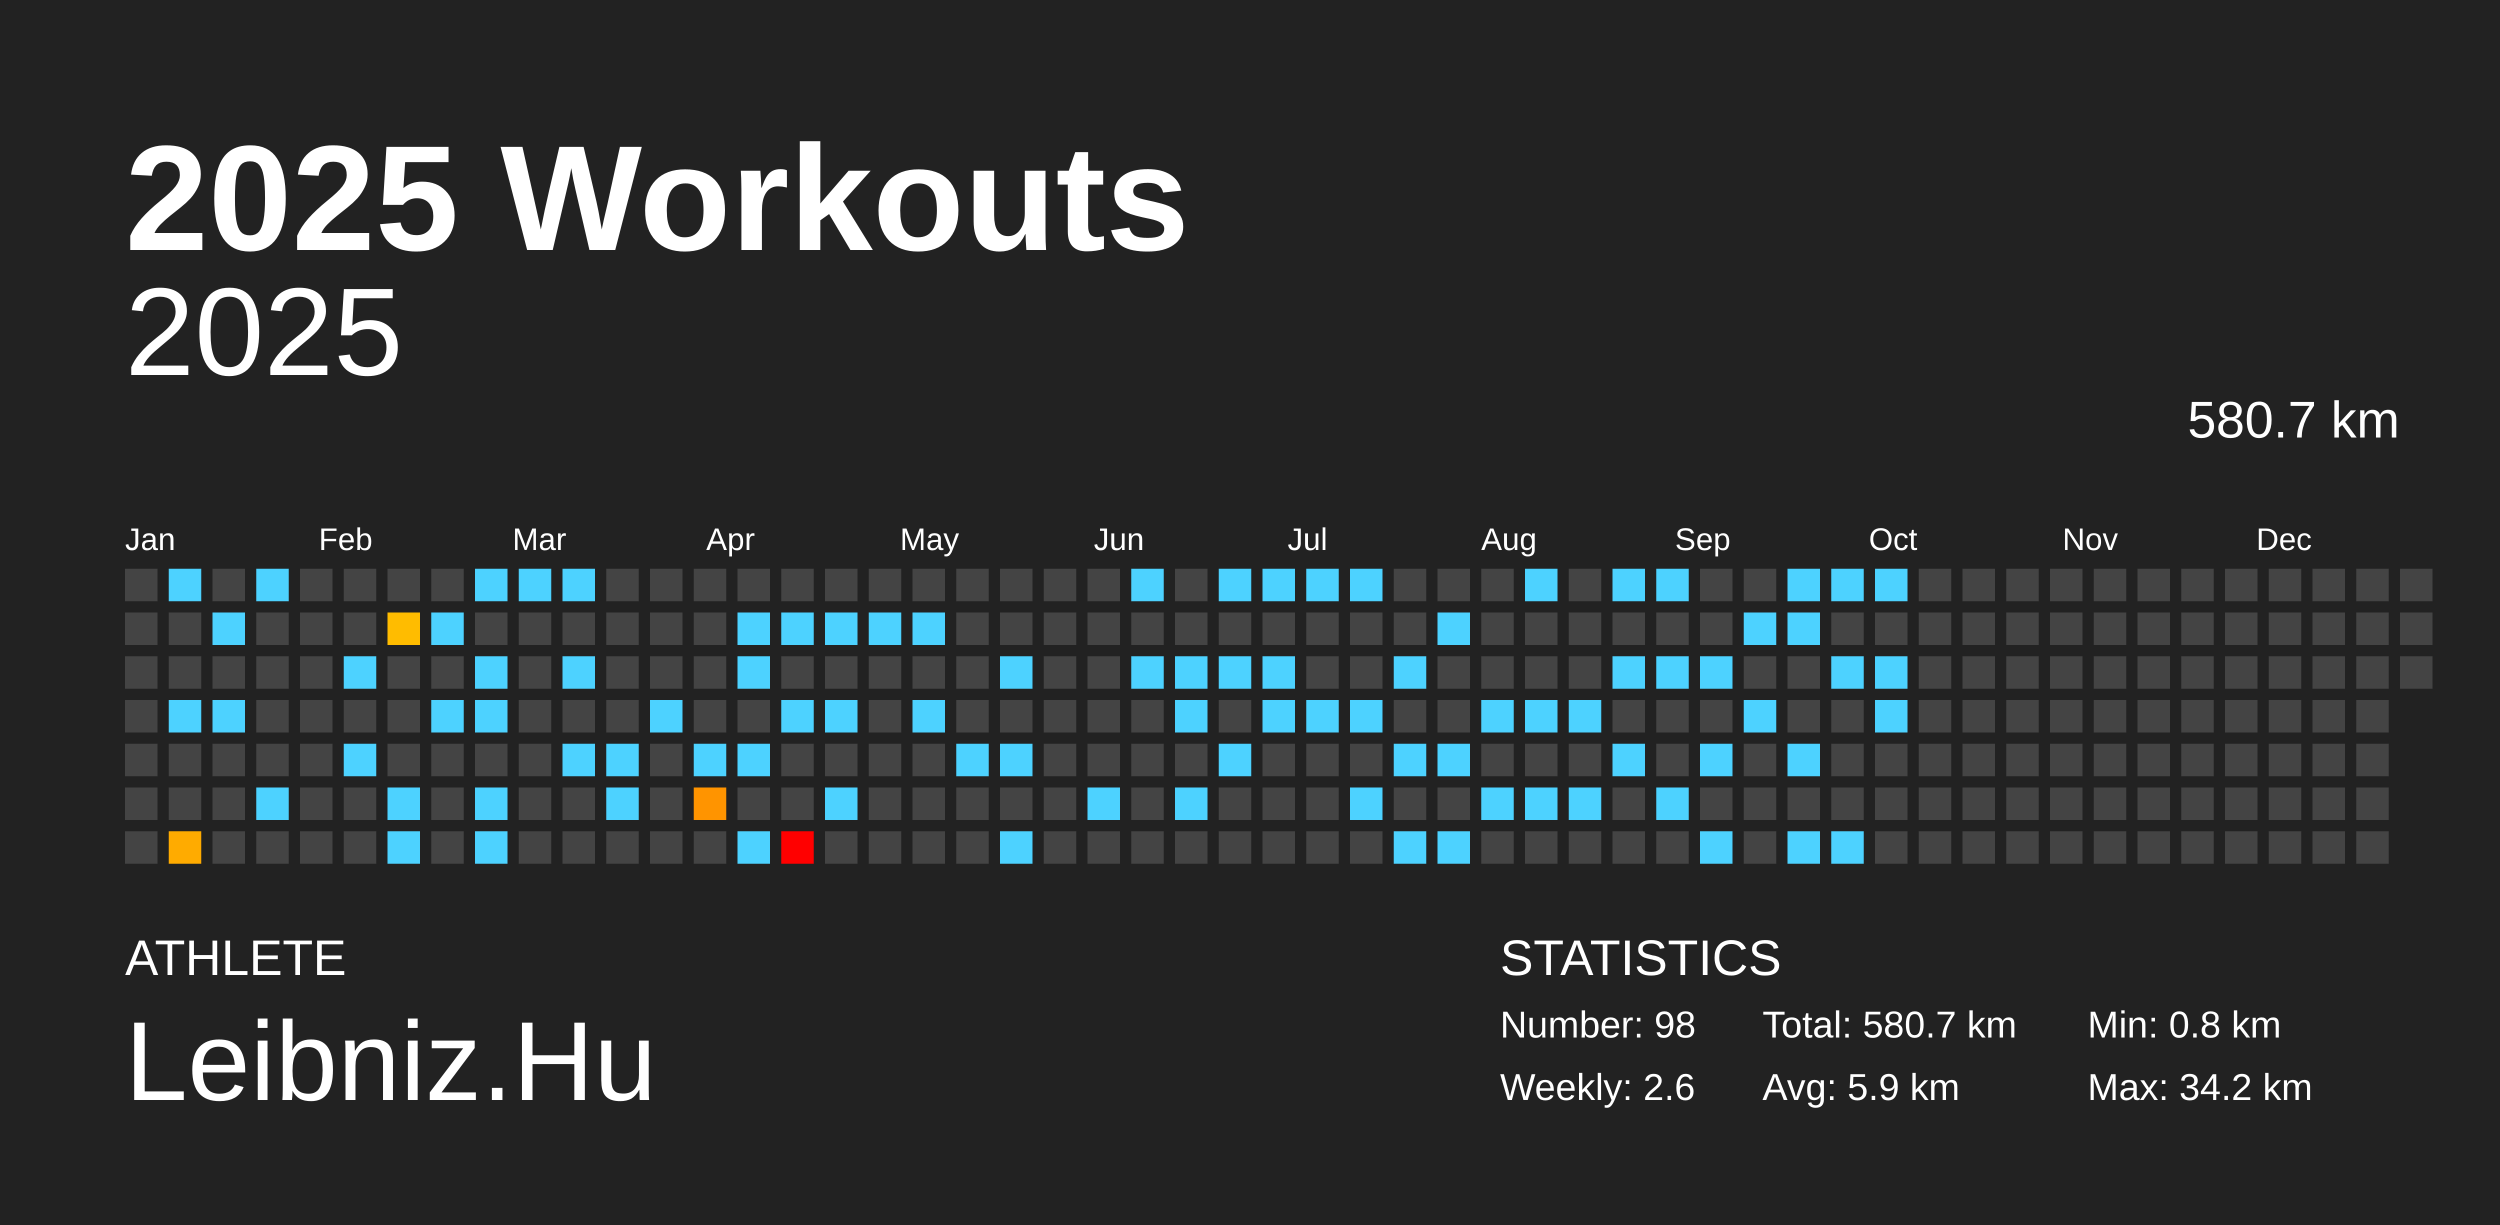
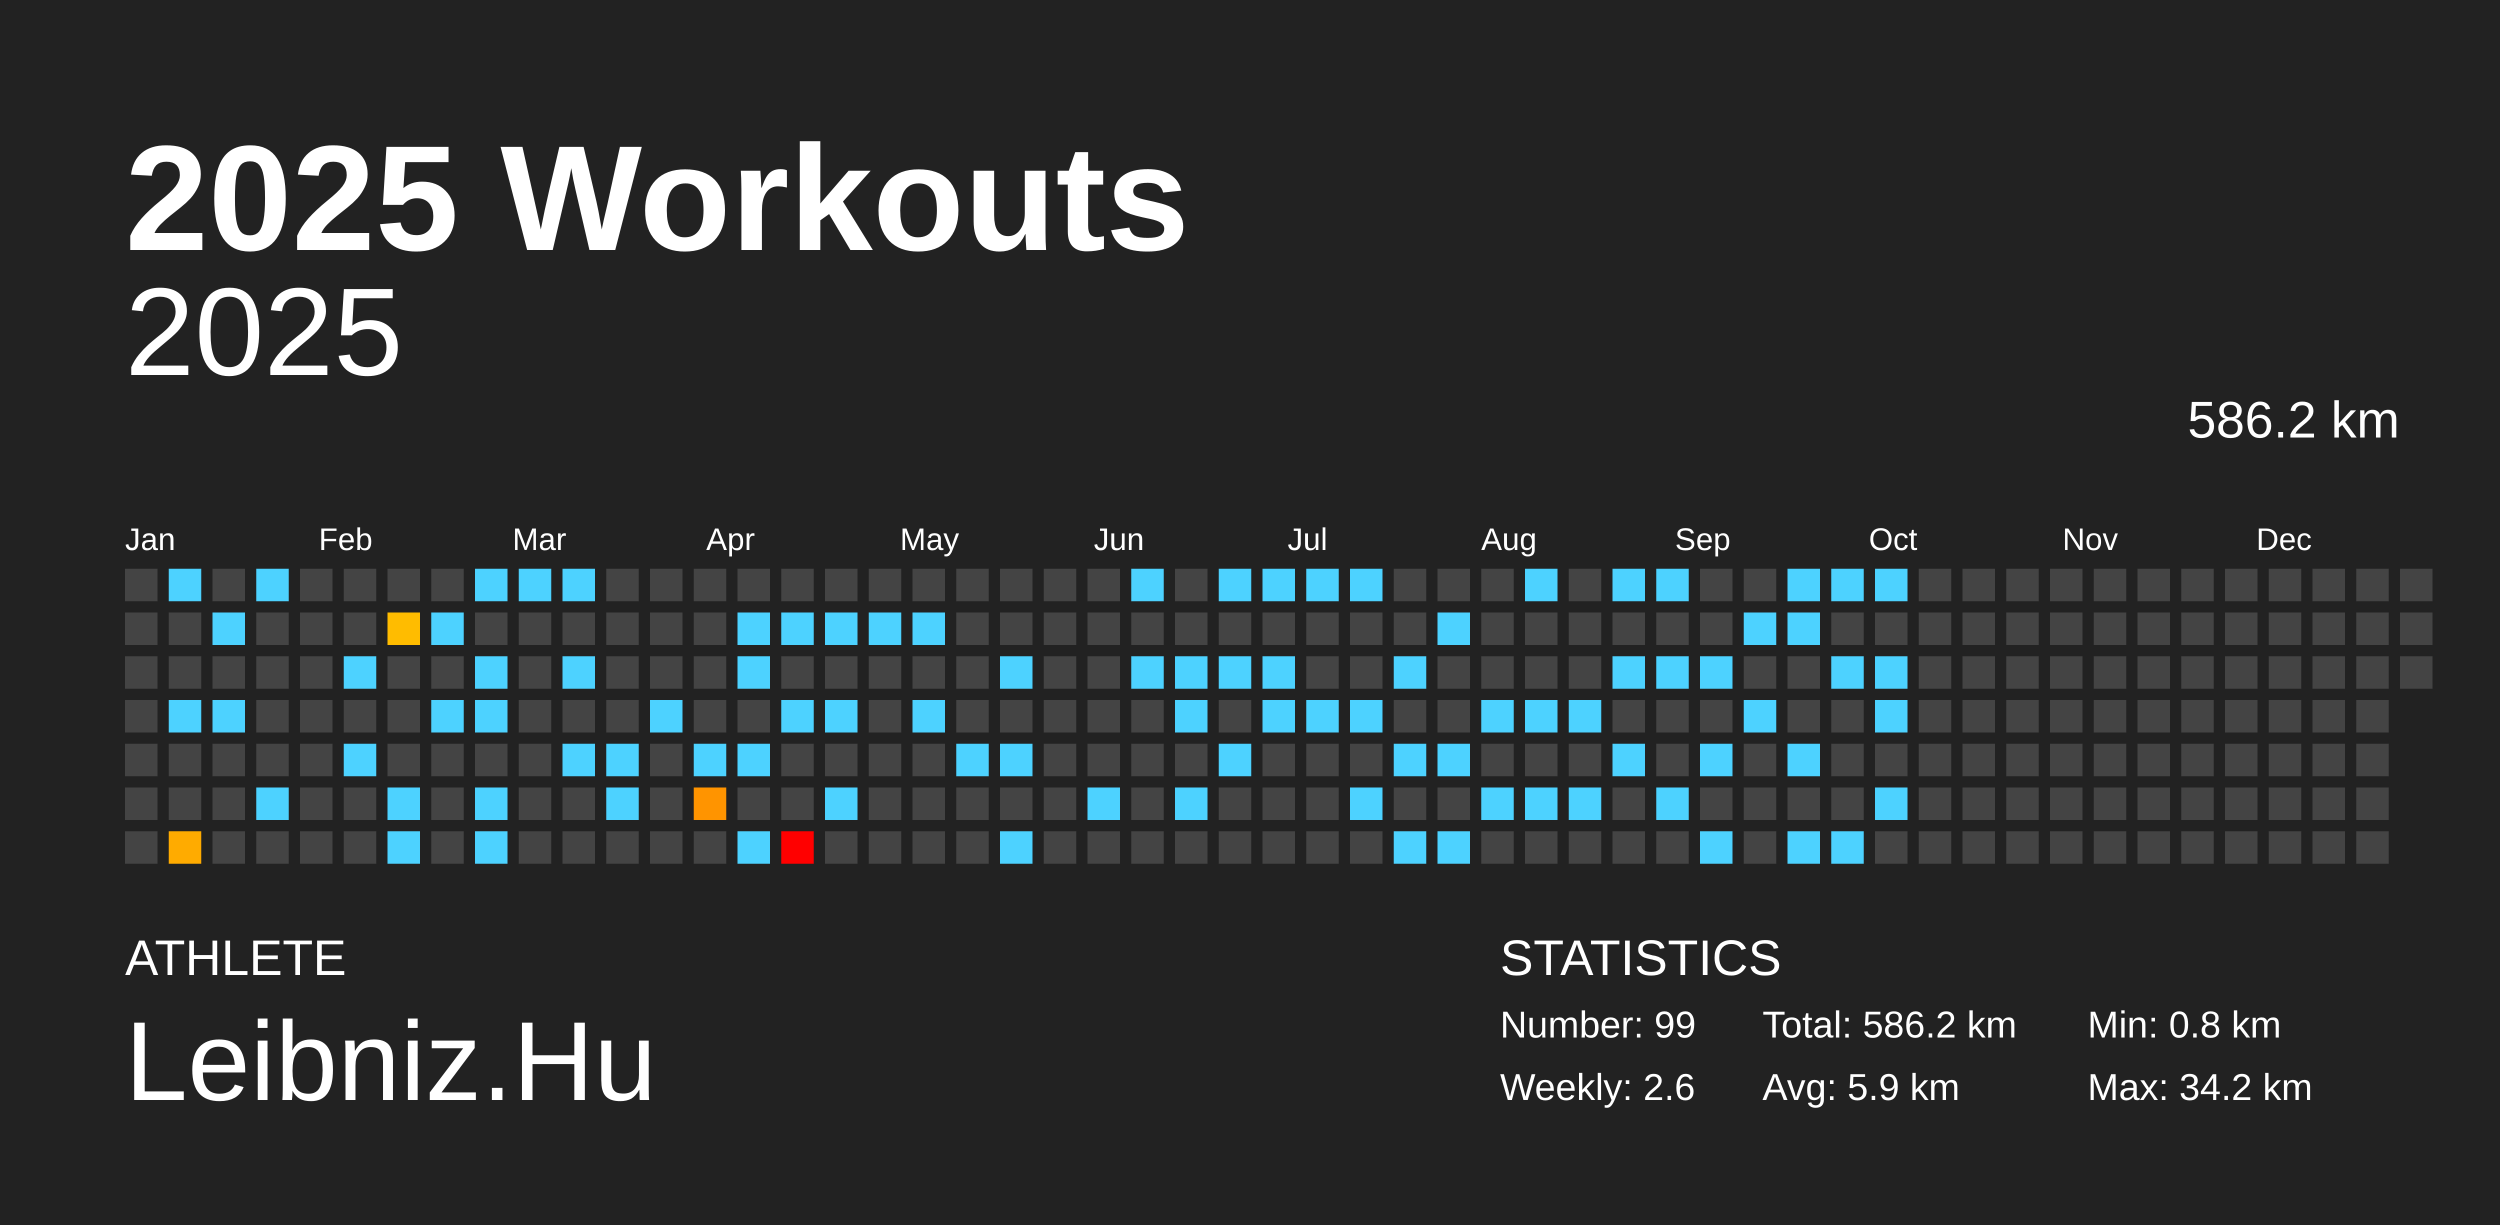
<svg xmlns="http://www.w3.org/2000/svg" baseProfile="full" height="98mm" version="1.1" viewBox="0,0,200,98" width="200mm">
  <defs />
  <rect fill="#222222" height="98" width="200" x="0" y="0" />
  <text fill="#FFFFFF" style="font-size:12px; font-family:Arial; font-weight:bold;" x="10" y="20">2025 Workouts</text>
  <text fill="#FFFFFF" style="font-size:4px; font-family:Arial" x="10" y="78">ATHLETE</text>
  <text fill="#FFFFFF" style="font-size:9px; font-family:Arial" x="10" y="88">Leibniz.Hu</text>
  <text fill="#FFFFFF" style="font-size:4px; font-family:Arial" x="120" y="78">STATISTICS</text>
-   <text fill="#FFFFFF" style="font-size:3px; font-family:Arial" x="120" y="83">Number: 98</text>
+   <text fill="#FFFFFF" style="font-size:3px; font-family:Arial" x="120" y="83">Number: 99</text>
  <text fill="#FFFFFF" style="font-size:3px; font-family:Arial" x="120" y="88">Weekly: 2.6</text>
-   <text fill="#FFFFFF" style="font-size:3px; font-family:Arial" x="141" y="83">Total: 580.7 km</text>
+   <text fill="#FFFFFF" style="font-size:3px; font-family:Arial" x="141" y="83">Total: 586.2 km</text>
  <text fill="#FFFFFF" style="font-size:3px; font-family:Arial" x="141" y="88">Avg: 5.9 km</text>
  <text fill="#FFFFFF" style="font-size:3px; font-family:Arial" x="167" y="83">Min: 0.8 km</text>
  <text fill="#FFFFFF" style="font-size:3px; font-family:Arial" x="167" y="88">Max: 34.2 km</text>
  <text alignment-baseline="hanging" fill="#FFFFFF" style="font-size:10.0px; font-family:Arial;" x="10" y="30">2025</text>
-   <text alignment-baseline="hanging" fill="#FFFFFF" style="font-size:4.125px; font-family:Arial;" x="175" y="35">580.7 km</text>
+   <text alignment-baseline="hanging" fill="#FFFFFF" style="font-size:4.125px; font-family:Arial;" x="175" y="35">586.2 km</text>
  <text fill="#FFFFFF" style="font-size:2.5px; font-family:Arial" x="10.0" y="44">Jan</text>
  <text fill="#FFFFFF" style="font-size:2.5px; font-family:Arial" x="25.5" y="44">Feb</text>
  <text fill="#FFFFFF" style="font-size:2.5px; font-family:Arial" x="41.0" y="44">Mar</text>
  <text fill="#FFFFFF" style="font-size:2.5px; font-family:Arial" x="56.5" y="44">Apr</text>
  <text fill="#FFFFFF" style="font-size:2.5px; font-family:Arial" x="72.0" y="44">May</text>
  <text fill="#FFFFFF" style="font-size:2.5px; font-family:Arial" x="87.5" y="44">Jun</text>
  <text fill="#FFFFFF" style="font-size:2.5px; font-family:Arial" x="103.0" y="44">Jul</text>
  <text fill="#FFFFFF" style="font-size:2.5px; font-family:Arial" x="118.5" y="44">Aug</text>
  <text fill="#FFFFFF" style="font-size:2.5px; font-family:Arial" x="134.0" y="44">Sep</text>
  <text fill="#FFFFFF" style="font-size:2.5px; font-family:Arial" x="149.5" y="44">Oct</text>
  <text fill="#FFFFFF" style="font-size:2.5px; font-family:Arial" x="165.0" y="44">Nov</text>
  <text fill="#FFFFFF" style="font-size:2.5px; font-family:Arial" x="180.5" y="44">Dec</text>
  <rect fill="#444444" height="2.6" width="2.6" x="10.0" y="45.5" />
  <rect fill="#444444" height="2.6" width="2.6" x="10.0" y="49.0" />
  <rect fill="#444444" height="2.6" width="2.6" x="10.0" y="52.5" />
  <rect fill="#444444" height="2.6" width="2.6" x="10.0" y="56.0" />
  <rect fill="#444444" height="2.6" width="2.6" x="10.0" y="59.5" />
  <rect fill="#444444" height="2.6" width="2.6" x="10.0" y="63.0" />
  <rect fill="#444444" height="2.6" width="2.6" x="10.0" y="66.5" />
  <rect fill="#4dd2ff" height="2.6" width="2.6" x="13.5" y="45.5" />
  <rect fill="#444444" height="2.6" width="2.6" x="13.5" y="49.0" />
  <rect fill="#444444" height="2.6" width="2.6" x="13.5" y="52.5" />
  <rect fill="#4dd2ff" height="2.6" width="2.6" x="13.5" y="56.0" />
  <rect fill="#444444" height="2.6" width="2.6" x="13.5" y="59.5" />
  <rect fill="#444444" height="2.6" width="2.6" x="13.5" y="63.0" />
  <rect fill="#ffab00" height="2.6" width="2.6" x="13.5" y="66.5" />
  <rect fill="#444444" height="2.6" width="2.6" x="17.0" y="45.5" />
  <rect fill="#4dd2ff" height="2.6" width="2.6" x="17.0" y="49.0" />
  <rect fill="#444444" height="2.6" width="2.6" x="17.0" y="52.5" />
  <rect fill="#4dd2ff" height="2.6" width="2.6" x="17.0" y="56.0" />
  <rect fill="#444444" height="2.6" width="2.6" x="17.0" y="59.5" />
  <rect fill="#444444" height="2.6" width="2.6" x="17.0" y="63.0" />
  <rect fill="#444444" height="2.6" width="2.6" x="17.0" y="66.5" />
  <rect fill="#4dd2ff" height="2.6" width="2.6" x="20.5" y="45.5" />
  <rect fill="#444444" height="2.6" width="2.6" x="20.5" y="49.0" />
  <rect fill="#444444" height="2.6" width="2.6" x="20.5" y="52.5" />
  <rect fill="#444444" height="2.6" width="2.6" x="20.5" y="56.0" />
  <rect fill="#444444" height="2.6" width="2.6" x="20.5" y="59.5" />
  <rect fill="#4dd2ff" height="2.6" width="2.6" x="20.5" y="63.0" />
  <rect fill="#444444" height="2.6" width="2.6" x="20.5" y="66.5" />
  <rect fill="#444444" height="2.6" width="2.6" x="24.0" y="45.5" />
  <rect fill="#444444" height="2.6" width="2.6" x="24.0" y="49.0" />
  <rect fill="#444444" height="2.6" width="2.6" x="24.0" y="52.5" />
  <rect fill="#444444" height="2.6" width="2.6" x="24.0" y="56.0" />
  <rect fill="#444444" height="2.6" width="2.6" x="24.0" y="59.5" />
  <rect fill="#444444" height="2.6" width="2.6" x="24.0" y="63.0" />
  <rect fill="#444444" height="2.6" width="2.6" x="24.0" y="66.5" />
  <rect fill="#444444" height="2.6" width="2.6" x="27.5" y="45.5" />
  <rect fill="#444444" height="2.6" width="2.6" x="27.5" y="49.0" />
  <rect fill="#4dd2ff" height="2.6" width="2.6" x="27.5" y="52.5" />
  <rect fill="#444444" height="2.6" width="2.6" x="27.5" y="56.0" />
  <rect fill="#4dd2ff" height="2.6" width="2.6" x="27.5" y="59.5" />
  <rect fill="#444444" height="2.6" width="2.6" x="27.5" y="63.0" />
  <rect fill="#444444" height="2.6" width="2.6" x="27.5" y="66.5" />
  <rect fill="#444444" height="2.6" width="2.6" x="31.0" y="45.5" />
  <rect fill="#ffbc00" height="2.6" width="2.6" x="31.0" y="49.0" />
  <rect fill="#444444" height="2.6" width="2.6" x="31.0" y="52.5" />
  <rect fill="#444444" height="2.6" width="2.6" x="31.0" y="56.0" />
  <rect fill="#444444" height="2.6" width="2.6" x="31.0" y="59.5" />
  <rect fill="#4dd2ff" height="2.6" width="2.6" x="31.0" y="63.0" />
  <rect fill="#4dd2ff" height="2.6" width="2.6" x="31.0" y="66.5" />
  <rect fill="#444444" height="2.6" width="2.6" x="34.5" y="45.5" />
  <rect fill="#4dd2ff" height="2.6" width="2.6" x="34.5" y="49.0" />
  <rect fill="#444444" height="2.6" width="2.6" x="34.5" y="52.5" />
  <rect fill="#4dd2ff" height="2.6" width="2.6" x="34.5" y="56.0" />
  <rect fill="#444444" height="2.6" width="2.6" x="34.5" y="59.5" />
  <rect fill="#444444" height="2.6" width="2.6" x="34.5" y="63.0" />
  <rect fill="#444444" height="2.6" width="2.6" x="34.5" y="66.5" />
  <rect fill="#4dd2ff" height="2.6" width="2.6" x="38.0" y="45.5" />
  <rect fill="#444444" height="2.6" width="2.6" x="38.0" y="49.0" />
  <rect fill="#4dd2ff" height="2.6" width="2.6" x="38.0" y="52.5" />
  <rect fill="#4dd2ff" height="2.6" width="2.6" x="38.0" y="56.0" />
  <rect fill="#444444" height="2.6" width="2.6" x="38.0" y="59.5" />
  <rect fill="#4dd2ff" height="2.6" width="2.6" x="38.0" y="63.0" />
  <rect fill="#4dd2ff" height="2.6" width="2.6" x="38.0" y="66.5" />
  <rect fill="#4dd2ff" height="2.6" width="2.6" x="41.5" y="45.5" />
  <rect fill="#444444" height="2.6" width="2.6" x="41.5" y="49.0" />
  <rect fill="#444444" height="2.6" width="2.6" x="41.5" y="52.5" />
  <rect fill="#444444" height="2.6" width="2.6" x="41.5" y="56.0" />
  <rect fill="#444444" height="2.6" width="2.6" x="41.5" y="59.5" />
  <rect fill="#444444" height="2.6" width="2.6" x="41.5" y="63.0" />
  <rect fill="#444444" height="2.6" width="2.6" x="41.5" y="66.5" />
  <rect fill="#4dd2ff" height="2.6" width="2.6" x="45.0" y="45.5" />
  <rect fill="#444444" height="2.6" width="2.6" x="45.0" y="49.0" />
  <rect fill="#4dd2ff" height="2.6" width="2.6" x="45.0" y="52.5" />
  <rect fill="#444444" height="2.6" width="2.6" x="45.0" y="56.0" />
  <rect fill="#4dd2ff" height="2.6" width="2.6" x="45.0" y="59.5" />
  <rect fill="#444444" height="2.6" width="2.6" x="45.0" y="63.0" />
  <rect fill="#444444" height="2.6" width="2.6" x="45.0" y="66.5" />
  <rect fill="#444444" height="2.6" width="2.6" x="48.5" y="45.5" />
  <rect fill="#444444" height="2.6" width="2.6" x="48.5" y="49.0" />
  <rect fill="#444444" height="2.6" width="2.6" x="48.5" y="52.5" />
  <rect fill="#444444" height="2.6" width="2.6" x="48.5" y="56.0" />
  <rect fill="#4dd2ff" height="2.6" width="2.6" x="48.5" y="59.5" />
  <rect fill="#4dd2ff" height="2.6" width="2.6" x="48.5" y="63.0" />
  <rect fill="#444444" height="2.6" width="2.6" x="48.5" y="66.5" />
  <rect fill="#444444" height="2.6" width="2.6" x="52.0" y="45.5" />
  <rect fill="#444444" height="2.6" width="2.6" x="52.0" y="49.0" />
  <rect fill="#444444" height="2.6" width="2.6" x="52.0" y="52.5" />
  <rect fill="#4dd2ff" height="2.6" width="2.6" x="52.0" y="56.0" />
  <rect fill="#444444" height="2.6" width="2.6" x="52.0" y="59.5" />
  <rect fill="#444444" height="2.6" width="2.6" x="52.0" y="63.0" />
  <rect fill="#444444" height="2.6" width="2.6" x="52.0" y="66.5" />
  <rect fill="#444444" height="2.6" width="2.6" x="55.5" y="45.5" />
  <rect fill="#444444" height="2.6" width="2.6" x="55.5" y="49.0" />
  <rect fill="#444444" height="2.6" width="2.6" x="55.5" y="52.5" />
  <rect fill="#444444" height="2.6" width="2.6" x="55.5" y="56.0" />
  <rect fill="#4dd2ff" height="2.6" width="2.6" x="55.5" y="59.5" />
  <rect fill="#ff9400" height="2.6" width="2.6" x="55.5" y="63.0" />
  <rect fill="#444444" height="2.6" width="2.6" x="55.5" y="66.5" />
  <rect fill="#444444" height="2.6" width="2.6" x="59.0" y="45.5" />
  <rect fill="#4dd2ff" height="2.6" width="2.6" x="59.0" y="49.0" />
  <rect fill="#4dd2ff" height="2.6" width="2.6" x="59.0" y="52.5" />
  <rect fill="#444444" height="2.6" width="2.6" x="59.0" y="56.0" />
  <rect fill="#4dd2ff" height="2.6" width="2.6" x="59.0" y="59.5" />
  <rect fill="#444444" height="2.6" width="2.6" x="59.0" y="63.0" />
  <rect fill="#4dd2ff" height="2.6" width="2.6" x="59.0" y="66.5" />
  <rect fill="#444444" height="2.6" width="2.6" x="62.5" y="45.5" />
  <rect fill="#4dd2ff" height="2.6" width="2.6" x="62.5" y="49.0" />
  <rect fill="#444444" height="2.6" width="2.6" x="62.5" y="52.5" />
  <rect fill="#4dd2ff" height="2.6" width="2.6" x="62.5" y="56.0" />
  <rect fill="#444444" height="2.6" width="2.6" x="62.5" y="59.5" />
  <rect fill="#444444" height="2.6" width="2.6" x="62.5" y="63.0" />
  <rect fill="red" height="2.6" width="2.6" x="62.5" y="66.5" />
  <rect fill="#444444" height="2.6" width="2.6" x="66.0" y="45.5" />
  <rect fill="#4dd2ff" height="2.6" width="2.6" x="66.0" y="49.0" />
  <rect fill="#444444" height="2.6" width="2.6" x="66.0" y="52.5" />
  <rect fill="#4dd2ff" height="2.6" width="2.6" x="66.0" y="56.0" />
  <rect fill="#444444" height="2.6" width="2.6" x="66.0" y="59.5" />
  <rect fill="#4dd2ff" height="2.6" width="2.6" x="66.0" y="63.0" />
  <rect fill="#444444" height="2.6" width="2.6" x="66.0" y="66.5" />
  <rect fill="#444444" height="2.6" width="2.6" x="69.5" y="45.5" />
  <rect fill="#4dd2ff" height="2.6" width="2.6" x="69.5" y="49.0" />
  <rect fill="#444444" height="2.6" width="2.6" x="69.5" y="52.5" />
  <rect fill="#444444" height="2.6" width="2.6" x="69.5" y="56.0" />
  <rect fill="#444444" height="2.6" width="2.6" x="69.5" y="59.5" />
  <rect fill="#444444" height="2.6" width="2.6" x="69.5" y="63.0" />
  <rect fill="#444444" height="2.6" width="2.6" x="69.5" y="66.5" />
  <rect fill="#444444" height="2.6" width="2.6" x="73.0" y="45.5" />
  <rect fill="#4dd2ff" height="2.6" width="2.6" x="73.0" y="49.0" />
  <rect fill="#444444" height="2.6" width="2.6" x="73.0" y="52.5" />
  <rect fill="#4dd2ff" height="2.6" width="2.6" x="73.0" y="56.0" />
  <rect fill="#444444" height="2.6" width="2.6" x="73.0" y="59.5" />
  <rect fill="#444444" height="2.6" width="2.6" x="73.0" y="63.0" />
  <rect fill="#444444" height="2.6" width="2.6" x="73.0" y="66.5" />
  <rect fill="#444444" height="2.6" width="2.6" x="76.5" y="45.5" />
  <rect fill="#444444" height="2.6" width="2.6" x="76.5" y="49.0" />
  <rect fill="#444444" height="2.6" width="2.6" x="76.5" y="52.5" />
  <rect fill="#444444" height="2.6" width="2.6" x="76.5" y="56.0" />
  <rect fill="#4dd2ff" height="2.6" width="2.6" x="76.5" y="59.5" />
  <rect fill="#444444" height="2.6" width="2.6" x="76.5" y="63.0" />
  <rect fill="#444444" height="2.6" width="2.6" x="76.5" y="66.5" />
  <rect fill="#444444" height="2.6" width="2.6" x="80.0" y="45.5" />
  <rect fill="#444444" height="2.6" width="2.6" x="80.0" y="49.0" />
  <rect fill="#4dd2ff" height="2.6" width="2.6" x="80.0" y="52.5" />
  <rect fill="#444444" height="2.6" width="2.6" x="80.0" y="56.0" />
  <rect fill="#4dd2ff" height="2.6" width="2.6" x="80.0" y="59.5" />
  <rect fill="#444444" height="2.6" width="2.6" x="80.0" y="63.0" />
  <rect fill="#4dd2ff" height="2.6" width="2.6" x="80.0" y="66.5" />
  <rect fill="#444444" height="2.6" width="2.6" x="83.5" y="45.5" />
  <rect fill="#444444" height="2.6" width="2.6" x="83.5" y="49.0" />
  <rect fill="#444444" height="2.6" width="2.6" x="83.5" y="52.5" />
  <rect fill="#444444" height="2.6" width="2.6" x="83.5" y="56.0" />
  <rect fill="#444444" height="2.6" width="2.6" x="83.5" y="59.5" />
  <rect fill="#444444" height="2.6" width="2.6" x="83.5" y="63.0" />
  <rect fill="#444444" height="2.6" width="2.6" x="83.5" y="66.5" />
  <rect fill="#444444" height="2.6" width="2.6" x="87.0" y="45.5" />
  <rect fill="#444444" height="2.6" width="2.6" x="87.0" y="49.0" />
  <rect fill="#444444" height="2.6" width="2.6" x="87.0" y="52.5" />
  <rect fill="#444444" height="2.6" width="2.6" x="87.0" y="56.0" />
  <rect fill="#444444" height="2.6" width="2.6" x="87.0" y="59.5" />
  <rect fill="#4dd2ff" height="2.6" width="2.6" x="87.0" y="63.0" />
  <rect fill="#444444" height="2.6" width="2.6" x="87.0" y="66.5" />
  <rect fill="#4dd2ff" height="2.6" width="2.6" x="90.5" y="45.5" />
  <rect fill="#444444" height="2.6" width="2.6" x="90.5" y="49.0" />
  <rect fill="#4dd2ff" height="2.6" width="2.6" x="90.5" y="52.5" />
  <rect fill="#444444" height="2.6" width="2.6" x="90.5" y="56.0" />
  <rect fill="#444444" height="2.6" width="2.6" x="90.5" y="59.5" />
  <rect fill="#444444" height="2.6" width="2.6" x="90.5" y="63.0" />
  <rect fill="#444444" height="2.6" width="2.6" x="90.5" y="66.5" />
  <rect fill="#444444" height="2.6" width="2.6" x="94.0" y="45.5" />
  <rect fill="#444444" height="2.6" width="2.6" x="94.0" y="49.0" />
  <rect fill="#4dd2ff" height="2.6" width="2.6" x="94.0" y="52.5" />
  <rect fill="#4dd2ff" height="2.6" width="2.6" x="94.0" y="56.0" />
  <rect fill="#444444" height="2.6" width="2.6" x="94.0" y="59.5" />
  <rect fill="#4dd2ff" height="2.6" width="2.6" x="94.0" y="63.0" />
  <rect fill="#444444" height="2.6" width="2.6" x="94.0" y="66.5" />
  <rect fill="#4dd2ff" height="2.6" width="2.6" x="97.5" y="45.5" />
  <rect fill="#444444" height="2.6" width="2.6" x="97.5" y="49.0" />
  <rect fill="#4dd2ff" height="2.6" width="2.6" x="97.5" y="52.5" />
  <rect fill="#444444" height="2.6" width="2.6" x="97.5" y="56.0" />
  <rect fill="#4dd2ff" height="2.6" width="2.6" x="97.5" y="59.5" />
  <rect fill="#444444" height="2.6" width="2.6" x="97.5" y="63.0" />
  <rect fill="#444444" height="2.6" width="2.6" x="97.5" y="66.5" />
  <rect fill="#4dd2ff" height="2.6" width="2.6" x="101.0" y="45.5" />
  <rect fill="#444444" height="2.6" width="2.6" x="101.0" y="49.0" />
  <rect fill="#4dd2ff" height="2.6" width="2.6" x="101.0" y="52.5" />
  <rect fill="#4dd2ff" height="2.6" width="2.6" x="101.0" y="56.0" />
  <rect fill="#444444" height="2.6" width="2.6" x="101.0" y="59.5" />
  <rect fill="#444444" height="2.6" width="2.6" x="101.0" y="63.0" />
  <rect fill="#444444" height="2.6" width="2.6" x="101.0" y="66.5" />
  <rect fill="#4dd2ff" height="2.6" width="2.6" x="104.5" y="45.5" />
  <rect fill="#444444" height="2.6" width="2.6" x="104.5" y="49.0" />
  <rect fill="#444444" height="2.6" width="2.6" x="104.5" y="52.5" />
  <rect fill="#4dd2ff" height="2.6" width="2.6" x="104.5" y="56.0" />
  <rect fill="#444444" height="2.6" width="2.6" x="104.5" y="59.5" />
  <rect fill="#444444" height="2.6" width="2.6" x="104.5" y="63.0" />
  <rect fill="#444444" height="2.6" width="2.6" x="104.5" y="66.5" />
  <rect fill="#4dd2ff" height="2.6" width="2.6" x="108.0" y="45.5" />
  <rect fill="#444444" height="2.6" width="2.6" x="108.0" y="49.0" />
  <rect fill="#444444" height="2.6" width="2.6" x="108.0" y="52.5" />
  <rect fill="#4dd2ff" height="2.6" width="2.6" x="108.0" y="56.0" />
  <rect fill="#444444" height="2.6" width="2.6" x="108.0" y="59.5" />
  <rect fill="#4dd2ff" height="2.6" width="2.6" x="108.0" y="63.0" />
  <rect fill="#444444" height="2.6" width="2.6" x="108.0" y="66.5" />
  <rect fill="#444444" height="2.6" width="2.6" x="111.5" y="45.5" />
  <rect fill="#444444" height="2.6" width="2.6" x="111.5" y="49.0" />
  <rect fill="#4dd2ff" height="2.6" width="2.6" x="111.5" y="52.5" />
  <rect fill="#444444" height="2.6" width="2.6" x="111.5" y="56.0" />
  <rect fill="#4dd2ff" height="2.6" width="2.6" x="111.5" y="59.5" />
  <rect fill="#444444" height="2.6" width="2.6" x="111.5" y="63.0" />
  <rect fill="#4dd2ff" height="2.6" width="2.6" x="111.5" y="66.5" />
  <rect fill="#444444" height="2.6" width="2.6" x="115.0" y="45.5" />
  <rect fill="#4dd2ff" height="2.6" width="2.6" x="115.0" y="49.0" />
  <rect fill="#444444" height="2.6" width="2.6" x="115.0" y="52.5" />
  <rect fill="#444444" height="2.6" width="2.6" x="115.0" y="56.0" />
  <rect fill="#4dd2ff" height="2.6" width="2.6" x="115.0" y="59.5" />
  <rect fill="#444444" height="2.6" width="2.6" x="115.0" y="63.0" />
  <rect fill="#4dd2ff" height="2.6" width="2.6" x="115.0" y="66.5" />
  <rect fill="#444444" height="2.6" width="2.6" x="118.5" y="45.5" />
  <rect fill="#444444" height="2.6" width="2.6" x="118.5" y="49.0" />
  <rect fill="#444444" height="2.6" width="2.6" x="118.5" y="52.5" />
  <rect fill="#4dd2ff" height="2.6" width="2.6" x="118.5" y="56.0" />
  <rect fill="#444444" height="2.6" width="2.6" x="118.5" y="59.5" />
  <rect fill="#4dd2ff" height="2.6" width="2.6" x="118.5" y="63.0" />
  <rect fill="#444444" height="2.6" width="2.6" x="118.5" y="66.5" />
  <rect fill="#4dd2ff" height="2.6" width="2.6" x="122.0" y="45.5" />
  <rect fill="#444444" height="2.6" width="2.6" x="122.0" y="49.0" />
  <rect fill="#444444" height="2.6" width="2.6" x="122.0" y="52.5" />
  <rect fill="#4dd2ff" height="2.6" width="2.6" x="122.0" y="56.0" />
  <rect fill="#444444" height="2.6" width="2.6" x="122.0" y="59.5" />
  <rect fill="#4dd2ff" height="2.6" width="2.6" x="122.0" y="63.0" />
  <rect fill="#444444" height="2.6" width="2.6" x="122.0" y="66.5" />
  <rect fill="#444444" height="2.6" width="2.6" x="125.5" y="45.5" />
  <rect fill="#444444" height="2.6" width="2.6" x="125.5" y="49.0" />
  <rect fill="#444444" height="2.6" width="2.6" x="125.5" y="52.5" />
  <rect fill="#4dd2ff" height="2.6" width="2.6" x="125.5" y="56.0" />
  <rect fill="#444444" height="2.6" width="2.6" x="125.5" y="59.5" />
  <rect fill="#4dd2ff" height="2.6" width="2.6" x="125.5" y="63.0" />
  <rect fill="#444444" height="2.6" width="2.6" x="125.5" y="66.5" />
  <rect fill="#4dd2ff" height="2.6" width="2.6" x="129.0" y="45.5" />
  <rect fill="#444444" height="2.6" width="2.6" x="129.0" y="49.0" />
  <rect fill="#4dd2ff" height="2.6" width="2.6" x="129.0" y="52.5" />
  <rect fill="#444444" height="2.6" width="2.6" x="129.0" y="56.0" />
  <rect fill="#4dd2ff" height="2.6" width="2.6" x="129.0" y="59.5" />
  <rect fill="#444444" height="2.6" width="2.6" x="129.0" y="63.0" />
  <rect fill="#444444" height="2.6" width="2.6" x="129.0" y="66.5" />
  <rect fill="#4dd2ff" height="2.6" width="2.6" x="132.5" y="45.5" />
  <rect fill="#444444" height="2.6" width="2.6" x="132.5" y="49.0" />
  <rect fill="#4dd2ff" height="2.6" width="2.6" x="132.5" y="52.5" />
  <rect fill="#444444" height="2.6" width="2.6" x="132.5" y="56.0" />
  <rect fill="#444444" height="2.6" width="2.6" x="132.5" y="59.5" />
  <rect fill="#4dd2ff" height="2.6" width="2.6" x="132.5" y="63.0" />
  <rect fill="#444444" height="2.6" width="2.6" x="132.5" y="66.5" />
  <rect fill="#444444" height="2.6" width="2.6" x="136.0" y="45.5" />
  <rect fill="#444444" height="2.6" width="2.6" x="136.0" y="49.0" />
  <rect fill="#4dd2ff" height="2.6" width="2.6" x="136.0" y="52.5" />
  <rect fill="#444444" height="2.6" width="2.6" x="136.0" y="56.0" />
  <rect fill="#4dd2ff" height="2.6" width="2.6" x="136.0" y="59.5" />
  <rect fill="#444444" height="2.6" width="2.6" x="136.0" y="63.0" />
  <rect fill="#4dd2ff" height="2.6" width="2.6" x="136.0" y="66.5" />
  <rect fill="#444444" height="2.6" width="2.6" x="139.5" y="45.5" />
  <rect fill="#4dd2ff" height="2.6" width="2.6" x="139.5" y="49.0" />
  <rect fill="#444444" height="2.6" width="2.6" x="139.5" y="52.5" />
  <rect fill="#4dd2ff" height="2.6" width="2.6" x="139.5" y="56.0" />
  <rect fill="#444444" height="2.6" width="2.6" x="139.5" y="59.5" />
  <rect fill="#444444" height="2.6" width="2.6" x="139.5" y="63.0" />
  <rect fill="#444444" height="2.6" width="2.6" x="139.5" y="66.5" />
  <rect fill="#4dd2ff" height="2.6" width="2.6" x="143.0" y="45.5" />
  <rect fill="#4dd2ff" height="2.6" width="2.6" x="143.0" y="49.0" />
  <rect fill="#444444" height="2.6" width="2.6" x="143.0" y="52.5" />
  <rect fill="#444444" height="2.6" width="2.6" x="143.0" y="56.0" />
  <rect fill="#4dd2ff" height="2.6" width="2.6" x="143.0" y="59.5" />
  <rect fill="#444444" height="2.6" width="2.6" x="143.0" y="63.0" />
  <rect fill="#4dd2ff" height="2.6" width="2.6" x="143.0" y="66.5" />
  <rect fill="#4dd2ff" height="2.6" width="2.6" x="146.5" y="45.5" />
  <rect fill="#444444" height="2.6" width="2.6" x="146.5" y="49.0" />
  <rect fill="#4dd2ff" height="2.6" width="2.6" x="146.5" y="52.5" />
  <rect fill="#444444" height="2.6" width="2.6" x="146.5" y="56.0" />
  <rect fill="#444444" height="2.6" width="2.6" x="146.5" y="59.5" />
  <rect fill="#444444" height="2.6" width="2.6" x="146.5" y="63.0" />
  <rect fill="#4dd2ff" height="2.6" width="2.6" x="146.5" y="66.5" />
  <rect fill="#4dd2ff" height="2.6" width="2.6" x="150.0" y="45.5" />
  <rect fill="#444444" height="2.6" width="2.6" x="150.0" y="49.0" />
  <rect fill="#4dd2ff" height="2.6" width="2.6" x="150.0" y="52.5" />
  <rect fill="#4dd2ff" height="2.6" width="2.6" x="150.0" y="56.0" />
  <rect fill="#444444" height="2.6" width="2.6" x="150.0" y="59.5" />
-   <rect fill="#444444" height="2.6" width="2.6" x="150.0" y="63.0" />
+   <rect fill="#4dd2ff" height="2.6" width="2.6" x="150.0" y="63.0" />
  <rect fill="#444444" height="2.6" width="2.6" x="150.0" y="66.5" />
  <rect fill="#444444" height="2.6" width="2.6" x="153.5" y="45.5" />
  <rect fill="#444444" height="2.6" width="2.6" x="153.5" y="49.0" />
  <rect fill="#444444" height="2.6" width="2.6" x="153.5" y="52.5" />
  <rect fill="#444444" height="2.6" width="2.6" x="153.5" y="56.0" />
  <rect fill="#444444" height="2.6" width="2.6" x="153.5" y="59.5" />
  <rect fill="#444444" height="2.6" width="2.6" x="153.5" y="63.0" />
  <rect fill="#444444" height="2.6" width="2.6" x="153.5" y="66.5" />
  <rect fill="#444444" height="2.6" width="2.6" x="157.0" y="45.5" />
  <rect fill="#444444" height="2.6" width="2.6" x="157.0" y="49.0" />
  <rect fill="#444444" height="2.6" width="2.6" x="157.0" y="52.5" />
  <rect fill="#444444" height="2.6" width="2.6" x="157.0" y="56.0" />
  <rect fill="#444444" height="2.6" width="2.6" x="157.0" y="59.5" />
  <rect fill="#444444" height="2.6" width="2.6" x="157.0" y="63.0" />
  <rect fill="#444444" height="2.6" width="2.6" x="157.0" y="66.5" />
  <rect fill="#444444" height="2.6" width="2.6" x="160.5" y="45.5" />
  <rect fill="#444444" height="2.6" width="2.6" x="160.5" y="49.0" />
  <rect fill="#444444" height="2.6" width="2.6" x="160.5" y="52.5" />
  <rect fill="#444444" height="2.6" width="2.6" x="160.5" y="56.0" />
  <rect fill="#444444" height="2.6" width="2.6" x="160.5" y="59.5" />
  <rect fill="#444444" height="2.6" width="2.6" x="160.5" y="63.0" />
  <rect fill="#444444" height="2.6" width="2.6" x="160.5" y="66.5" />
  <rect fill="#444444" height="2.6" width="2.6" x="164.0" y="45.5" />
  <rect fill="#444444" height="2.6" width="2.6" x="164.0" y="49.0" />
  <rect fill="#444444" height="2.6" width="2.6" x="164.0" y="52.5" />
  <rect fill="#444444" height="2.6" width="2.6" x="164.0" y="56.0" />
  <rect fill="#444444" height="2.6" width="2.6" x="164.0" y="59.5" />
  <rect fill="#444444" height="2.6" width="2.6" x="164.0" y="63.0" />
  <rect fill="#444444" height="2.6" width="2.6" x="164.0" y="66.5" />
  <rect fill="#444444" height="2.6" width="2.6" x="167.5" y="45.5" />
  <rect fill="#444444" height="2.6" width="2.6" x="167.5" y="49.0" />
  <rect fill="#444444" height="2.6" width="2.6" x="167.5" y="52.5" />
  <rect fill="#444444" height="2.6" width="2.6" x="167.5" y="56.0" />
  <rect fill="#444444" height="2.6" width="2.6" x="167.5" y="59.5" />
  <rect fill="#444444" height="2.6" width="2.6" x="167.5" y="63.0" />
  <rect fill="#444444" height="2.6" width="2.6" x="167.5" y="66.5" />
  <rect fill="#444444" height="2.6" width="2.6" x="171.0" y="45.5" />
  <rect fill="#444444" height="2.6" width="2.6" x="171.0" y="49.0" />
  <rect fill="#444444" height="2.6" width="2.6" x="171.0" y="52.5" />
  <rect fill="#444444" height="2.6" width="2.6" x="171.0" y="56.0" />
  <rect fill="#444444" height="2.6" width="2.6" x="171.0" y="59.5" />
  <rect fill="#444444" height="2.6" width="2.6" x="171.0" y="63.0" />
  <rect fill="#444444" height="2.6" width="2.6" x="171.0" y="66.5" />
  <rect fill="#444444" height="2.6" width="2.6" x="174.5" y="45.5" />
  <rect fill="#444444" height="2.6" width="2.6" x="174.5" y="49.0" />
  <rect fill="#444444" height="2.6" width="2.6" x="174.5" y="52.5" />
  <rect fill="#444444" height="2.6" width="2.6" x="174.5" y="56.0" />
  <rect fill="#444444" height="2.6" width="2.6" x="174.5" y="59.5" />
  <rect fill="#444444" height="2.6" width="2.6" x="174.5" y="63.0" />
  <rect fill="#444444" height="2.6" width="2.6" x="174.5" y="66.5" />
  <rect fill="#444444" height="2.6" width="2.6" x="178.0" y="45.5" />
  <rect fill="#444444" height="2.6" width="2.6" x="178.0" y="49.0" />
  <rect fill="#444444" height="2.6" width="2.6" x="178.0" y="52.5" />
  <rect fill="#444444" height="2.6" width="2.6" x="178.0" y="56.0" />
  <rect fill="#444444" height="2.6" width="2.6" x="178.0" y="59.5" />
  <rect fill="#444444" height="2.6" width="2.6" x="178.0" y="63.0" />
  <rect fill="#444444" height="2.6" width="2.6" x="178.0" y="66.5" />
  <rect fill="#444444" height="2.6" width="2.6" x="181.5" y="45.5" />
  <rect fill="#444444" height="2.6" width="2.6" x="181.5" y="49.0" />
  <rect fill="#444444" height="2.6" width="2.6" x="181.5" y="52.5" />
  <rect fill="#444444" height="2.6" width="2.6" x="181.5" y="56.0" />
  <rect fill="#444444" height="2.6" width="2.6" x="181.5" y="59.5" />
  <rect fill="#444444" height="2.6" width="2.6" x="181.5" y="63.0" />
  <rect fill="#444444" height="2.6" width="2.6" x="181.5" y="66.5" />
  <rect fill="#444444" height="2.6" width="2.6" x="185.0" y="45.5" />
  <rect fill="#444444" height="2.6" width="2.6" x="185.0" y="49.0" />
  <rect fill="#444444" height="2.6" width="2.6" x="185.0" y="52.5" />
  <rect fill="#444444" height="2.6" width="2.6" x="185.0" y="56.0" />
  <rect fill="#444444" height="2.6" width="2.6" x="185.0" y="59.5" />
  <rect fill="#444444" height="2.6" width="2.6" x="185.0" y="63.0" />
  <rect fill="#444444" height="2.6" width="2.6" x="185.0" y="66.5" />
  <rect fill="#444444" height="2.6" width="2.6" x="188.5" y="45.5" />
  <rect fill="#444444" height="2.6" width="2.6" x="188.5" y="49.0" />
  <rect fill="#444444" height="2.6" width="2.6" x="188.5" y="52.5" />
  <rect fill="#444444" height="2.6" width="2.6" x="188.5" y="56.0" />
  <rect fill="#444444" height="2.6" width="2.6" x="188.5" y="59.5" />
  <rect fill="#444444" height="2.6" width="2.6" x="188.5" y="63.0" />
  <rect fill="#444444" height="2.6" width="2.6" x="188.5" y="66.5" />
  <rect fill="#444444" height="2.6" width="2.6" x="192.0" y="45.5" />
  <rect fill="#444444" height="2.6" width="2.6" x="192.0" y="49.0" />
  <rect fill="#444444" height="2.6" width="2.6" x="192.0" y="52.5" />
</svg>
